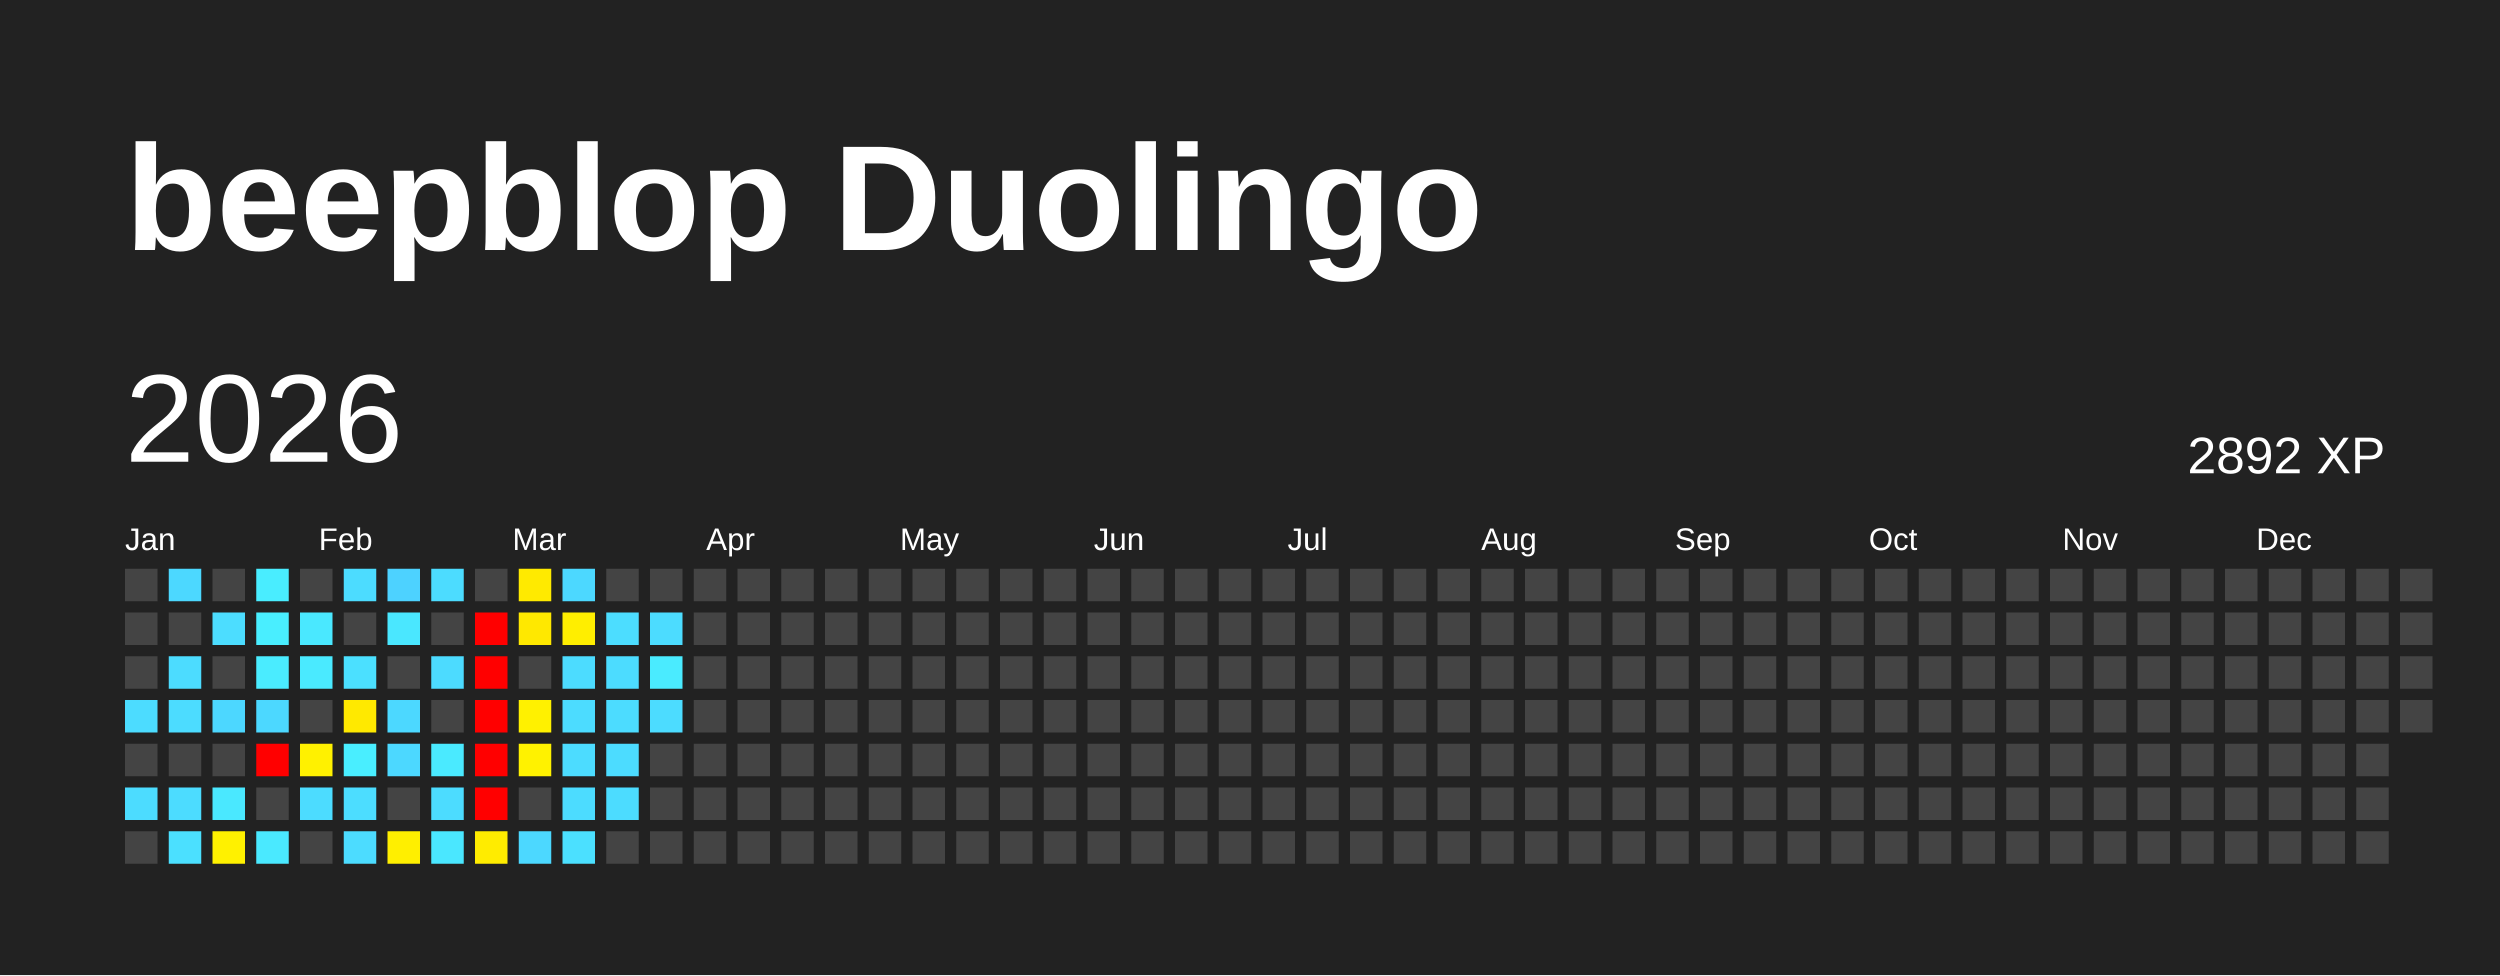
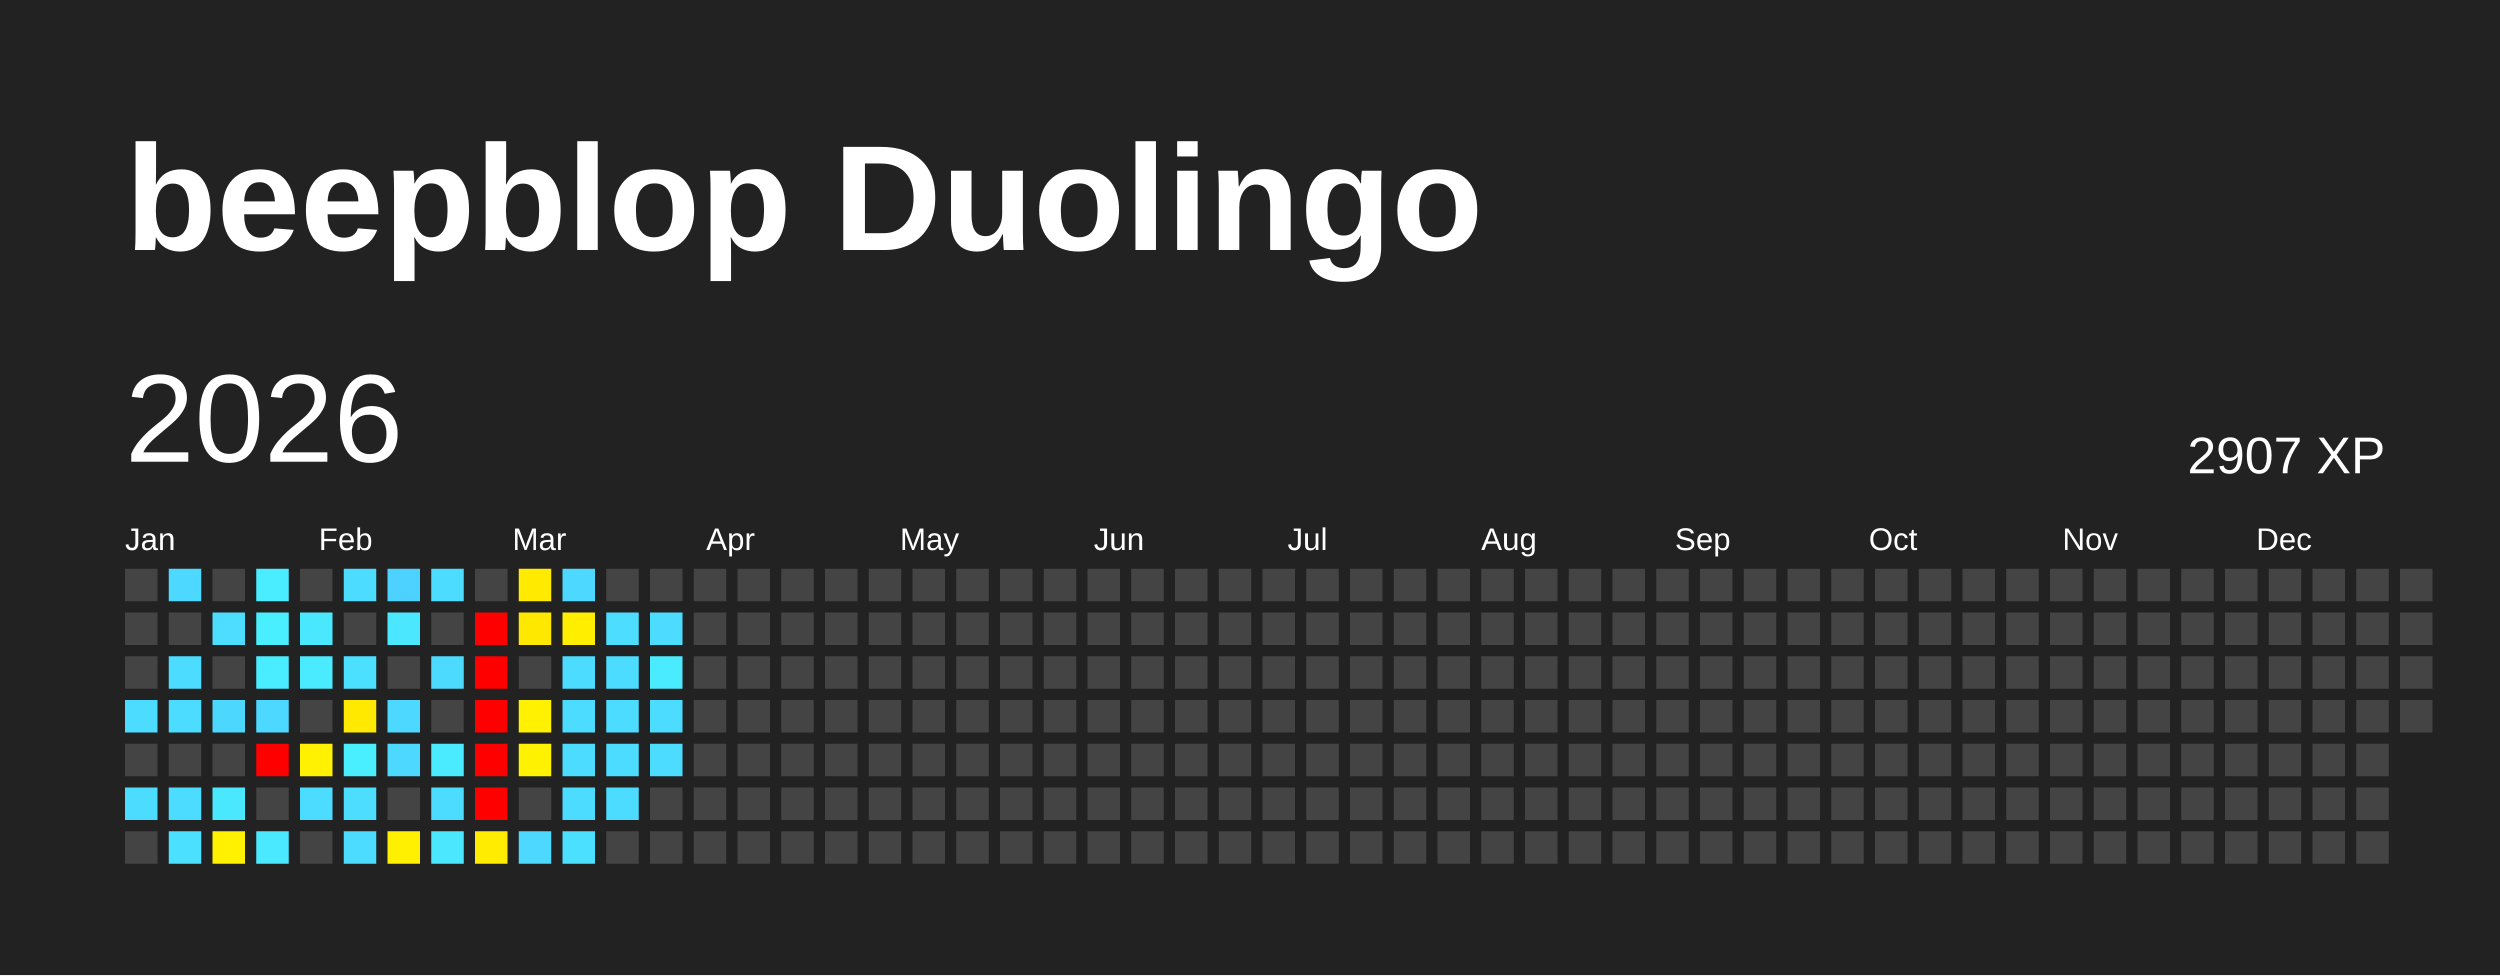
<svg xmlns="http://www.w3.org/2000/svg" baseProfile="full" height="78mm" version="1.1" viewBox="0,0,200,78" width="200mm">
  <defs />
  <rect fill="#222222" height="78" width="200" x="0" y="0" />
  <text fill="#FFFFFF" style="font-size:12px; font-family:Arial; font-weight:bold;" x="10" y="20">beepblop Duolingo</text>
  <text dominant-baseline="hanging" fill="#FFFFFF" style="font-size:10.0px; font-family:Arial;" x="10" y="30">2026</text>
-   <text dominant-baseline="hanging" fill="#FFFFFF" style="font-size:4.125px; font-family:Arial;" x="175" y="35">2892 XP</text>
+   <text dominant-baseline="hanging" fill="#FFFFFF" style="font-size:4.125px; font-family:Arial;" x="175" y="35">2907 XP</text>
  <text fill="#FFFFFF" style="font-size:2.5px; font-family:Arial" x="10.0" y="44">Jan</text>
  <text fill="#FFFFFF" style="font-size:2.5px; font-family:Arial" x="25.5" y="44">Feb</text>
  <text fill="#FFFFFF" style="font-size:2.5px; font-family:Arial" x="41.0" y="44">Mar</text>
  <text fill="#FFFFFF" style="font-size:2.5px; font-family:Arial" x="56.5" y="44">Apr</text>
  <text fill="#FFFFFF" style="font-size:2.5px; font-family:Arial" x="72.0" y="44">May</text>
  <text fill="#FFFFFF" style="font-size:2.5px; font-family:Arial" x="87.5" y="44">Jun</text>
  <text fill="#FFFFFF" style="font-size:2.5px; font-family:Arial" x="103.0" y="44">Jul</text>
  <text fill="#FFFFFF" style="font-size:2.5px; font-family:Arial" x="118.5" y="44">Aug</text>
  <text fill="#FFFFFF" style="font-size:2.5px; font-family:Arial" x="134.0" y="44">Sep</text>
  <text fill="#FFFFFF" style="font-size:2.5px; font-family:Arial" x="149.5" y="44">Oct</text>
  <text fill="#FFFFFF" style="font-size:2.5px; font-family:Arial" x="165.0" y="44">Nov</text>
  <text fill="#FFFFFF" style="font-size:2.5px; font-family:Arial" x="180.5" y="44">Dec</text>
  <rect fill="#444444" height="2.6" width="2.6" x="10.0" y="45.5" />
  <rect fill="#444444" height="2.6" width="2.6" x="10.0" y="49.0" />
  <rect fill="#444444" height="2.6" width="2.6" x="10.0" y="52.5" />
  <rect fill="#4cdcff" height="2.6" width="2.6" x="10.0" y="56.0" />
  <rect fill="#444444" height="2.6" width="2.6" x="10.0" y="59.5" />
  <rect fill="#4cdcff" height="2.6" width="2.6" x="10.0" y="63.0" />
  <rect fill="#444444" height="2.6" width="2.6" x="10.0" y="66.5" />
  <rect fill="#4cd8ff" height="2.6" width="2.6" x="13.5" y="45.5" />
  <rect fill="#444444" height="2.6" width="2.6" x="13.5" y="49.0" />
  <rect fill="#4cdcff" height="2.6" width="2.6" x="13.5" y="52.5" />
  <rect fill="#4cdcff" height="2.6" width="2.6" x="13.5" y="56.0" />
  <rect fill="#444444" height="2.6" width="2.6" x="13.5" y="59.5" />
  <rect fill="#4cdcff" height="2.6" width="2.6" x="13.5" y="63.0" />
  <rect fill="#4be0ff" height="2.6" width="2.6" x="13.5" y="66.5" />
  <rect fill="#444444" height="2.6" width="2.6" x="17.0" y="45.5" />
  <rect fill="#4cddff" height="2.6" width="2.6" x="17.0" y="49.0" />
  <rect fill="#444444" height="2.6" width="2.6" x="17.0" y="52.5" />
  <rect fill="#4cd7ff" height="2.6" width="2.6" x="17.0" y="56.0" />
  <rect fill="#444444" height="2.6" width="2.6" x="17.0" y="59.5" />
  <rect fill="#4ae8ff" height="2.6" width="2.6" x="17.0" y="63.0" />
  <rect fill="#fff100" height="2.6" width="2.6" x="17.0" y="66.5" />
  <rect fill="#49edff" height="2.6" width="2.6" x="20.5" y="45.5" />
  <rect fill="#49eeff" height="2.6" width="2.6" x="20.5" y="49.0" />
  <rect fill="#4aecff" height="2.6" width="2.6" x="20.5" y="52.5" />
  <rect fill="#4cd8ff" height="2.6" width="2.6" x="20.5" y="56.0" />
  <rect fill="red" height="2.6" width="2.6" x="20.5" y="59.5" />
  <rect fill="#444444" height="2.6" width="2.6" x="20.5" y="63.0" />
  <rect fill="#4ae9ff" height="2.6" width="2.6" x="20.5" y="66.5" />
  <rect fill="#444444" height="2.6" width="2.6" x="24.0" y="45.5" />
  <rect fill="#4ae8ff" height="2.6" width="2.6" x="24.0" y="49.0" />
  <rect fill="#4aeaff" height="2.6" width="2.6" x="24.0" y="52.5" />
  <rect fill="#444444" height="2.6" width="2.6" x="24.0" y="56.0" />
  <rect fill="#fff100" height="2.6" width="2.6" x="24.0" y="59.5" />
  <rect fill="#4cdcff" height="2.6" width="2.6" x="24.0" y="63.0" />
  <rect fill="#444444" height="2.6" width="2.6" x="24.0" y="66.5" />
  <rect fill="#4cdcff" height="2.6" width="2.6" x="27.5" y="45.5" />
  <rect fill="#444444" height="2.6" width="2.6" x="27.5" y="49.0" />
  <rect fill="#4be0ff" height="2.6" width="2.6" x="27.5" y="52.5" />
  <rect fill="#ffe900" height="2.6" width="2.6" x="27.5" y="56.0" />
  <rect fill="#49eeff" height="2.6" width="2.6" x="27.5" y="59.5" />
  <rect fill="#4cddff" height="2.6" width="2.6" x="27.5" y="63.0" />
  <rect fill="#4cdcff" height="2.6" width="2.6" x="27.5" y="66.5" />
  <rect fill="#4dd2ff" height="2.6" width="2.6" x="31.0" y="45.5" />
  <rect fill="#4ae7ff" height="2.6" width="2.6" x="31.0" y="49.0" />
  <rect fill="#444444" height="2.6" width="2.6" x="31.0" y="52.5" />
  <rect fill="#4cd8ff" height="2.6" width="2.6" x="31.0" y="56.0" />
  <rect fill="#4cd8ff" height="2.6" width="2.6" x="31.0" y="59.5" />
  <rect fill="#444444" height="2.6" width="2.6" x="31.0" y="63.0" />
  <rect fill="#ffef00" height="2.6" width="2.6" x="31.0" y="66.5" />
  <rect fill="#4cdcff" height="2.6" width="2.6" x="34.5" y="45.5" />
  <rect fill="#444444" height="2.6" width="2.6" x="34.5" y="49.0" />
  <rect fill="#4cdbff" height="2.6" width="2.6" x="34.5" y="52.5" />
  <rect fill="#444444" height="2.6" width="2.6" x="34.5" y="56.0" />
  <rect fill="#4aeaff" height="2.6" width="2.6" x="34.5" y="59.5" />
  <rect fill="#4cdcff" height="2.6" width="2.6" x="34.5" y="63.0" />
  <rect fill="#4ae7ff" height="2.6" width="2.6" x="34.5" y="66.5" />
  <rect fill="#444444" height="2.6" width="2.6" x="38.0" y="45.5" />
  <rect fill="red" height="2.6" width="2.6" x="38.0" y="49.0" />
  <rect fill="red" height="2.6" width="2.6" x="38.0" y="52.5" />
  <rect fill="red" height="2.6" width="2.6" x="38.0" y="56.0" />
  <rect fill="red" height="2.6" width="2.6" x="38.0" y="59.5" />
  <rect fill="red" height="2.6" width="2.6" x="38.0" y="63.0" />
  <rect fill="#ffec00" height="2.6" width="2.6" x="38.0" y="66.5" />
  <rect fill="#ffea00" height="2.6" width="2.6" x="41.5" y="45.5" />
  <rect fill="#ffe800" height="2.6" width="2.6" x="41.5" y="49.0" />
  <rect fill="#444444" height="2.6" width="2.6" x="41.5" y="52.5" />
  <rect fill="#fff100" height="2.6" width="2.6" x="41.5" y="56.0" />
  <rect fill="#fff200" height="2.6" width="2.6" x="41.5" y="59.5" />
  <rect fill="#444444" height="2.6" width="2.6" x="41.5" y="63.0" />
  <rect fill="#4cd8ff" height="2.6" width="2.6" x="41.5" y="66.5" />
  <rect fill="#4cd8ff" height="2.6" width="2.6" x="45.0" y="45.5" />
  <rect fill="#ffee00" height="2.6" width="2.6" x="45.0" y="49.0" />
  <rect fill="#4cdcff" height="2.6" width="2.6" x="45.0" y="52.5" />
  <rect fill="#4cdcff" height="2.6" width="2.6" x="45.0" y="56.0" />
  <rect fill="#4cdcff" height="2.6" width="2.6" x="45.0" y="59.5" />
  <rect fill="#4cdcff" height="2.6" width="2.6" x="45.0" y="63.0" />
  <rect fill="#4be0ff" height="2.6" width="2.6" x="45.0" y="66.5" />
  <rect fill="#444444" height="2.6" width="2.6" x="48.5" y="45.5" />
  <rect fill="#4cddff" height="2.6" width="2.6" x="48.5" y="49.0" />
  <rect fill="#4cdcff" height="2.6" width="2.6" x="48.5" y="52.5" />
  <rect fill="#4cdcff" height="2.6" width="2.6" x="48.5" y="56.0" />
  <rect fill="#4cdcff" height="2.6" width="2.6" x="48.5" y="59.5" />
  <rect fill="#4cdcff" height="2.6" width="2.6" x="48.5" y="63.0" />
  <rect fill="#444444" height="2.6" width="2.6" x="48.5" y="66.5" />
  <rect fill="#444444" height="2.6" width="2.6" x="52.0" y="45.5" />
  <rect fill="#4cdcff" height="2.6" width="2.6" x="52.0" y="49.0" />
  <rect fill="#4aebff" height="2.6" width="2.6" x="52.0" y="52.5" />
  <rect fill="#4cdcff" height="2.6" width="2.6" x="52.0" y="56.0" />
-   <rect fill="#444444" height="2.6" width="2.6" x="52.0" y="59.5" />
+   <rect fill="#4cdcff" height="2.6" width="2.6" x="52.0" y="59.5" />
  <rect fill="#444444" height="2.6" width="2.6" x="52.0" y="63.0" />
  <rect fill="#444444" height="2.6" width="2.6" x="52.0" y="66.5" />
  <rect fill="#444444" height="2.6" width="2.6" x="55.5" y="45.5" />
  <rect fill="#444444" height="2.6" width="2.6" x="55.5" y="49.0" />
  <rect fill="#444444" height="2.6" width="2.6" x="55.5" y="52.5" />
  <rect fill="#444444" height="2.6" width="2.6" x="55.5" y="56.0" />
  <rect fill="#444444" height="2.6" width="2.6" x="55.5" y="59.5" />
  <rect fill="#444444" height="2.6" width="2.6" x="55.5" y="63.0" />
  <rect fill="#444444" height="2.6" width="2.6" x="55.5" y="66.5" />
  <rect fill="#444444" height="2.6" width="2.6" x="59.0" y="45.5" />
  <rect fill="#444444" height="2.6" width="2.6" x="59.0" y="49.0" />
  <rect fill="#444444" height="2.6" width="2.6" x="59.0" y="52.5" />
  <rect fill="#444444" height="2.6" width="2.6" x="59.0" y="56.0" />
  <rect fill="#444444" height="2.6" width="2.6" x="59.0" y="59.5" />
  <rect fill="#444444" height="2.6" width="2.6" x="59.0" y="63.0" />
  <rect fill="#444444" height="2.6" width="2.6" x="59.0" y="66.5" />
  <rect fill="#444444" height="2.6" width="2.6" x="62.5" y="45.5" />
  <rect fill="#444444" height="2.6" width="2.6" x="62.5" y="49.0" />
  <rect fill="#444444" height="2.6" width="2.6" x="62.5" y="52.5" />
  <rect fill="#444444" height="2.6" width="2.6" x="62.5" y="56.0" />
  <rect fill="#444444" height="2.6" width="2.6" x="62.5" y="59.5" />
  <rect fill="#444444" height="2.6" width="2.6" x="62.5" y="63.0" />
  <rect fill="#444444" height="2.6" width="2.6" x="62.5" y="66.5" />
  <rect fill="#444444" height="2.6" width="2.6" x="66.0" y="45.5" />
  <rect fill="#444444" height="2.6" width="2.6" x="66.0" y="49.0" />
  <rect fill="#444444" height="2.6" width="2.6" x="66.0" y="52.5" />
  <rect fill="#444444" height="2.6" width="2.6" x="66.0" y="56.0" />
  <rect fill="#444444" height="2.6" width="2.6" x="66.0" y="59.5" />
  <rect fill="#444444" height="2.6" width="2.6" x="66.0" y="63.0" />
  <rect fill="#444444" height="2.6" width="2.6" x="66.0" y="66.5" />
  <rect fill="#444444" height="2.6" width="2.6" x="69.5" y="45.5" />
  <rect fill="#444444" height="2.6" width="2.6" x="69.5" y="49.0" />
  <rect fill="#444444" height="2.6" width="2.6" x="69.5" y="52.5" />
  <rect fill="#444444" height="2.6" width="2.6" x="69.5" y="56.0" />
  <rect fill="#444444" height="2.6" width="2.6" x="69.5" y="59.5" />
  <rect fill="#444444" height="2.6" width="2.6" x="69.5" y="63.0" />
  <rect fill="#444444" height="2.6" width="2.6" x="69.5" y="66.5" />
  <rect fill="#444444" height="2.6" width="2.6" x="73.0" y="45.5" />
  <rect fill="#444444" height="2.6" width="2.6" x="73.0" y="49.0" />
  <rect fill="#444444" height="2.6" width="2.6" x="73.0" y="52.5" />
  <rect fill="#444444" height="2.6" width="2.6" x="73.0" y="56.0" />
  <rect fill="#444444" height="2.6" width="2.6" x="73.0" y="59.5" />
  <rect fill="#444444" height="2.6" width="2.6" x="73.0" y="63.0" />
  <rect fill="#444444" height="2.6" width="2.6" x="73.0" y="66.5" />
  <rect fill="#444444" height="2.6" width="2.6" x="76.5" y="45.5" />
  <rect fill="#444444" height="2.6" width="2.6" x="76.5" y="49.0" />
  <rect fill="#444444" height="2.6" width="2.6" x="76.5" y="52.5" />
  <rect fill="#444444" height="2.6" width="2.6" x="76.5" y="56.0" />
  <rect fill="#444444" height="2.6" width="2.6" x="76.5" y="59.5" />
  <rect fill="#444444" height="2.6" width="2.6" x="76.5" y="63.0" />
  <rect fill="#444444" height="2.6" width="2.6" x="76.5" y="66.5" />
  <rect fill="#444444" height="2.6" width="2.6" x="80.0" y="45.5" />
  <rect fill="#444444" height="2.6" width="2.6" x="80.0" y="49.0" />
  <rect fill="#444444" height="2.6" width="2.6" x="80.0" y="52.5" />
  <rect fill="#444444" height="2.6" width="2.6" x="80.0" y="56.0" />
  <rect fill="#444444" height="2.6" width="2.6" x="80.0" y="59.5" />
  <rect fill="#444444" height="2.6" width="2.6" x="80.0" y="63.0" />
  <rect fill="#444444" height="2.6" width="2.6" x="80.0" y="66.5" />
  <rect fill="#444444" height="2.6" width="2.6" x="83.5" y="45.5" />
  <rect fill="#444444" height="2.6" width="2.6" x="83.5" y="49.0" />
  <rect fill="#444444" height="2.6" width="2.6" x="83.5" y="52.5" />
  <rect fill="#444444" height="2.6" width="2.6" x="83.5" y="56.0" />
  <rect fill="#444444" height="2.6" width="2.6" x="83.5" y="59.5" />
  <rect fill="#444444" height="2.6" width="2.6" x="83.5" y="63.0" />
  <rect fill="#444444" height="2.6" width="2.6" x="83.5" y="66.5" />
  <rect fill="#444444" height="2.6" width="2.6" x="87.0" y="45.5" />
  <rect fill="#444444" height="2.6" width="2.6" x="87.0" y="49.0" />
  <rect fill="#444444" height="2.6" width="2.6" x="87.0" y="52.5" />
  <rect fill="#444444" height="2.6" width="2.6" x="87.0" y="56.0" />
  <rect fill="#444444" height="2.6" width="2.6" x="87.0" y="59.5" />
  <rect fill="#444444" height="2.6" width="2.6" x="87.0" y="63.0" />
  <rect fill="#444444" height="2.6" width="2.6" x="87.0" y="66.5" />
  <rect fill="#444444" height="2.6" width="2.6" x="90.5" y="45.5" />
  <rect fill="#444444" height="2.6" width="2.6" x="90.5" y="49.0" />
  <rect fill="#444444" height="2.6" width="2.6" x="90.5" y="52.5" />
  <rect fill="#444444" height="2.6" width="2.6" x="90.5" y="56.0" />
  <rect fill="#444444" height="2.6" width="2.6" x="90.5" y="59.5" />
  <rect fill="#444444" height="2.6" width="2.6" x="90.5" y="63.0" />
  <rect fill="#444444" height="2.6" width="2.6" x="90.5" y="66.5" />
  <rect fill="#444444" height="2.6" width="2.6" x="94.0" y="45.5" />
  <rect fill="#444444" height="2.6" width="2.6" x="94.0" y="49.0" />
  <rect fill="#444444" height="2.6" width="2.6" x="94.0" y="52.5" />
  <rect fill="#444444" height="2.6" width="2.6" x="94.0" y="56.0" />
  <rect fill="#444444" height="2.6" width="2.6" x="94.0" y="59.5" />
  <rect fill="#444444" height="2.6" width="2.6" x="94.0" y="63.0" />
  <rect fill="#444444" height="2.6" width="2.6" x="94.0" y="66.5" />
  <rect fill="#444444" height="2.6" width="2.6" x="97.5" y="45.5" />
  <rect fill="#444444" height="2.6" width="2.6" x="97.5" y="49.0" />
  <rect fill="#444444" height="2.6" width="2.6" x="97.5" y="52.5" />
  <rect fill="#444444" height="2.6" width="2.6" x="97.5" y="56.0" />
  <rect fill="#444444" height="2.6" width="2.6" x="97.5" y="59.5" />
  <rect fill="#444444" height="2.6" width="2.6" x="97.5" y="63.0" />
  <rect fill="#444444" height="2.6" width="2.6" x="97.5" y="66.5" />
  <rect fill="#444444" height="2.6" width="2.6" x="101.0" y="45.5" />
  <rect fill="#444444" height="2.6" width="2.6" x="101.0" y="49.0" />
  <rect fill="#444444" height="2.6" width="2.6" x="101.0" y="52.5" />
  <rect fill="#444444" height="2.6" width="2.6" x="101.0" y="56.0" />
  <rect fill="#444444" height="2.6" width="2.6" x="101.0" y="59.5" />
  <rect fill="#444444" height="2.6" width="2.6" x="101.0" y="63.0" />
  <rect fill="#444444" height="2.6" width="2.6" x="101.0" y="66.5" />
  <rect fill="#444444" height="2.6" width="2.6" x="104.5" y="45.5" />
  <rect fill="#444444" height="2.6" width="2.6" x="104.5" y="49.0" />
  <rect fill="#444444" height="2.6" width="2.6" x="104.5" y="52.5" />
  <rect fill="#444444" height="2.6" width="2.6" x="104.5" y="56.0" />
  <rect fill="#444444" height="2.6" width="2.6" x="104.5" y="59.5" />
  <rect fill="#444444" height="2.6" width="2.6" x="104.5" y="63.0" />
  <rect fill="#444444" height="2.6" width="2.6" x="104.5" y="66.5" />
  <rect fill="#444444" height="2.6" width="2.6" x="108.0" y="45.5" />
  <rect fill="#444444" height="2.6" width="2.6" x="108.0" y="49.0" />
  <rect fill="#444444" height="2.6" width="2.6" x="108.0" y="52.5" />
  <rect fill="#444444" height="2.6" width="2.6" x="108.0" y="56.0" />
  <rect fill="#444444" height="2.6" width="2.6" x="108.0" y="59.5" />
  <rect fill="#444444" height="2.6" width="2.6" x="108.0" y="63.0" />
  <rect fill="#444444" height="2.6" width="2.6" x="108.0" y="66.5" />
  <rect fill="#444444" height="2.6" width="2.6" x="111.5" y="45.5" />
  <rect fill="#444444" height="2.6" width="2.6" x="111.5" y="49.0" />
  <rect fill="#444444" height="2.6" width="2.6" x="111.5" y="52.5" />
  <rect fill="#444444" height="2.6" width="2.6" x="111.5" y="56.0" />
  <rect fill="#444444" height="2.6" width="2.6" x="111.5" y="59.5" />
  <rect fill="#444444" height="2.6" width="2.6" x="111.5" y="63.0" />
  <rect fill="#444444" height="2.6" width="2.6" x="111.5" y="66.5" />
  <rect fill="#444444" height="2.6" width="2.6" x="115.0" y="45.5" />
  <rect fill="#444444" height="2.6" width="2.6" x="115.0" y="49.0" />
  <rect fill="#444444" height="2.6" width="2.6" x="115.0" y="52.5" />
  <rect fill="#444444" height="2.6" width="2.6" x="115.0" y="56.0" />
  <rect fill="#444444" height="2.6" width="2.6" x="115.0" y="59.5" />
  <rect fill="#444444" height="2.6" width="2.6" x="115.0" y="63.0" />
  <rect fill="#444444" height="2.6" width="2.6" x="115.0" y="66.5" />
  <rect fill="#444444" height="2.6" width="2.6" x="118.5" y="45.5" />
  <rect fill="#444444" height="2.6" width="2.6" x="118.5" y="49.0" />
  <rect fill="#444444" height="2.6" width="2.6" x="118.5" y="52.5" />
  <rect fill="#444444" height="2.6" width="2.6" x="118.5" y="56.0" />
  <rect fill="#444444" height="2.6" width="2.6" x="118.5" y="59.5" />
  <rect fill="#444444" height="2.6" width="2.6" x="118.5" y="63.0" />
  <rect fill="#444444" height="2.6" width="2.6" x="118.5" y="66.5" />
  <rect fill="#444444" height="2.6" width="2.6" x="122.0" y="45.5" />
  <rect fill="#444444" height="2.6" width="2.6" x="122.0" y="49.0" />
  <rect fill="#444444" height="2.6" width="2.6" x="122.0" y="52.5" />
  <rect fill="#444444" height="2.6" width="2.6" x="122.0" y="56.0" />
  <rect fill="#444444" height="2.6" width="2.6" x="122.0" y="59.5" />
  <rect fill="#444444" height="2.6" width="2.6" x="122.0" y="63.0" />
  <rect fill="#444444" height="2.6" width="2.6" x="122.0" y="66.5" />
  <rect fill="#444444" height="2.6" width="2.6" x="125.5" y="45.5" />
  <rect fill="#444444" height="2.6" width="2.6" x="125.5" y="49.0" />
  <rect fill="#444444" height="2.6" width="2.6" x="125.5" y="52.5" />
  <rect fill="#444444" height="2.6" width="2.6" x="125.5" y="56.0" />
  <rect fill="#444444" height="2.6" width="2.6" x="125.5" y="59.5" />
  <rect fill="#444444" height="2.6" width="2.6" x="125.5" y="63.0" />
  <rect fill="#444444" height="2.6" width="2.6" x="125.5" y="66.5" />
  <rect fill="#444444" height="2.6" width="2.6" x="129.0" y="45.5" />
  <rect fill="#444444" height="2.6" width="2.6" x="129.0" y="49.0" />
  <rect fill="#444444" height="2.6" width="2.6" x="129.0" y="52.5" />
  <rect fill="#444444" height="2.6" width="2.6" x="129.0" y="56.0" />
  <rect fill="#444444" height="2.6" width="2.6" x="129.0" y="59.5" />
  <rect fill="#444444" height="2.6" width="2.6" x="129.0" y="63.0" />
  <rect fill="#444444" height="2.6" width="2.6" x="129.0" y="66.5" />
  <rect fill="#444444" height="2.6" width="2.6" x="132.5" y="45.5" />
  <rect fill="#444444" height="2.6" width="2.6" x="132.5" y="49.0" />
  <rect fill="#444444" height="2.6" width="2.6" x="132.5" y="52.5" />
  <rect fill="#444444" height="2.6" width="2.6" x="132.5" y="56.0" />
  <rect fill="#444444" height="2.6" width="2.6" x="132.5" y="59.5" />
  <rect fill="#444444" height="2.6" width="2.6" x="132.5" y="63.0" />
  <rect fill="#444444" height="2.6" width="2.6" x="132.5" y="66.5" />
  <rect fill="#444444" height="2.6" width="2.6" x="136.0" y="45.5" />
  <rect fill="#444444" height="2.6" width="2.6" x="136.0" y="49.0" />
  <rect fill="#444444" height="2.6" width="2.6" x="136.0" y="52.5" />
  <rect fill="#444444" height="2.6" width="2.6" x="136.0" y="56.0" />
  <rect fill="#444444" height="2.6" width="2.6" x="136.0" y="59.5" />
  <rect fill="#444444" height="2.6" width="2.6" x="136.0" y="63.0" />
  <rect fill="#444444" height="2.6" width="2.6" x="136.0" y="66.5" />
  <rect fill="#444444" height="2.6" width="2.6" x="139.5" y="45.5" />
  <rect fill="#444444" height="2.6" width="2.6" x="139.5" y="49.0" />
  <rect fill="#444444" height="2.6" width="2.6" x="139.5" y="52.5" />
  <rect fill="#444444" height="2.6" width="2.6" x="139.5" y="56.0" />
  <rect fill="#444444" height="2.6" width="2.6" x="139.5" y="59.5" />
  <rect fill="#444444" height="2.6" width="2.6" x="139.5" y="63.0" />
  <rect fill="#444444" height="2.6" width="2.6" x="139.5" y="66.5" />
  <rect fill="#444444" height="2.6" width="2.6" x="143.0" y="45.5" />
  <rect fill="#444444" height="2.6" width="2.6" x="143.0" y="49.0" />
  <rect fill="#444444" height="2.6" width="2.6" x="143.0" y="52.5" />
  <rect fill="#444444" height="2.6" width="2.6" x="143.0" y="56.0" />
  <rect fill="#444444" height="2.6" width="2.6" x="143.0" y="59.5" />
  <rect fill="#444444" height="2.6" width="2.6" x="143.0" y="63.0" />
  <rect fill="#444444" height="2.6" width="2.6" x="143.0" y="66.5" />
  <rect fill="#444444" height="2.6" width="2.6" x="146.5" y="45.5" />
  <rect fill="#444444" height="2.6" width="2.6" x="146.5" y="49.0" />
  <rect fill="#444444" height="2.6" width="2.6" x="146.5" y="52.5" />
  <rect fill="#444444" height="2.6" width="2.6" x="146.5" y="56.0" />
  <rect fill="#444444" height="2.6" width="2.6" x="146.5" y="59.5" />
  <rect fill="#444444" height="2.6" width="2.6" x="146.5" y="63.0" />
  <rect fill="#444444" height="2.6" width="2.6" x="146.5" y="66.5" />
  <rect fill="#444444" height="2.6" width="2.6" x="150.0" y="45.5" />
  <rect fill="#444444" height="2.6" width="2.6" x="150.0" y="49.0" />
  <rect fill="#444444" height="2.6" width="2.6" x="150.0" y="52.5" />
  <rect fill="#444444" height="2.6" width="2.6" x="150.0" y="56.0" />
  <rect fill="#444444" height="2.6" width="2.6" x="150.0" y="59.5" />
  <rect fill="#444444" height="2.6" width="2.6" x="150.0" y="63.0" />
  <rect fill="#444444" height="2.6" width="2.6" x="150.0" y="66.5" />
  <rect fill="#444444" height="2.6" width="2.6" x="153.5" y="45.5" />
  <rect fill="#444444" height="2.6" width="2.6" x="153.5" y="49.0" />
  <rect fill="#444444" height="2.6" width="2.6" x="153.5" y="52.5" />
  <rect fill="#444444" height="2.6" width="2.6" x="153.5" y="56.0" />
  <rect fill="#444444" height="2.6" width="2.6" x="153.5" y="59.5" />
  <rect fill="#444444" height="2.6" width="2.6" x="153.5" y="63.0" />
  <rect fill="#444444" height="2.6" width="2.6" x="153.5" y="66.5" />
  <rect fill="#444444" height="2.6" width="2.6" x="157.0" y="45.5" />
  <rect fill="#444444" height="2.6" width="2.6" x="157.0" y="49.0" />
  <rect fill="#444444" height="2.6" width="2.6" x="157.0" y="52.5" />
  <rect fill="#444444" height="2.6" width="2.6" x="157.0" y="56.0" />
  <rect fill="#444444" height="2.6" width="2.6" x="157.0" y="59.5" />
  <rect fill="#444444" height="2.6" width="2.6" x="157.0" y="63.0" />
  <rect fill="#444444" height="2.6" width="2.6" x="157.0" y="66.5" />
  <rect fill="#444444" height="2.6" width="2.6" x="160.5" y="45.5" />
  <rect fill="#444444" height="2.6" width="2.6" x="160.5" y="49.0" />
  <rect fill="#444444" height="2.6" width="2.6" x="160.5" y="52.5" />
  <rect fill="#444444" height="2.6" width="2.6" x="160.5" y="56.0" />
  <rect fill="#444444" height="2.6" width="2.6" x="160.5" y="59.5" />
  <rect fill="#444444" height="2.6" width="2.6" x="160.5" y="63.0" />
  <rect fill="#444444" height="2.6" width="2.6" x="160.5" y="66.5" />
  <rect fill="#444444" height="2.6" width="2.6" x="164.0" y="45.5" />
  <rect fill="#444444" height="2.6" width="2.6" x="164.0" y="49.0" />
  <rect fill="#444444" height="2.6" width="2.6" x="164.0" y="52.5" />
  <rect fill="#444444" height="2.6" width="2.6" x="164.0" y="56.0" />
  <rect fill="#444444" height="2.6" width="2.6" x="164.0" y="59.5" />
  <rect fill="#444444" height="2.6" width="2.6" x="164.0" y="63.0" />
  <rect fill="#444444" height="2.6" width="2.6" x="164.0" y="66.5" />
  <rect fill="#444444" height="2.6" width="2.6" x="167.5" y="45.5" />
  <rect fill="#444444" height="2.6" width="2.6" x="167.5" y="49.0" />
  <rect fill="#444444" height="2.6" width="2.6" x="167.5" y="52.5" />
  <rect fill="#444444" height="2.6" width="2.6" x="167.5" y="56.0" />
  <rect fill="#444444" height="2.6" width="2.6" x="167.5" y="59.5" />
  <rect fill="#444444" height="2.6" width="2.6" x="167.5" y="63.0" />
  <rect fill="#444444" height="2.6" width="2.6" x="167.5" y="66.5" />
  <rect fill="#444444" height="2.6" width="2.6" x="171.0" y="45.5" />
  <rect fill="#444444" height="2.6" width="2.6" x="171.0" y="49.0" />
  <rect fill="#444444" height="2.6" width="2.6" x="171.0" y="52.5" />
  <rect fill="#444444" height="2.6" width="2.6" x="171.0" y="56.0" />
  <rect fill="#444444" height="2.6" width="2.6" x="171.0" y="59.5" />
  <rect fill="#444444" height="2.6" width="2.6" x="171.0" y="63.0" />
  <rect fill="#444444" height="2.6" width="2.6" x="171.0" y="66.5" />
  <rect fill="#444444" height="2.6" width="2.6" x="174.5" y="45.5" />
  <rect fill="#444444" height="2.6" width="2.6" x="174.5" y="49.0" />
  <rect fill="#444444" height="2.6" width="2.6" x="174.5" y="52.5" />
  <rect fill="#444444" height="2.6" width="2.6" x="174.5" y="56.0" />
  <rect fill="#444444" height="2.6" width="2.6" x="174.5" y="59.5" />
  <rect fill="#444444" height="2.6" width="2.6" x="174.5" y="63.0" />
  <rect fill="#444444" height="2.6" width="2.6" x="174.5" y="66.5" />
  <rect fill="#444444" height="2.6" width="2.6" x="178.0" y="45.5" />
  <rect fill="#444444" height="2.6" width="2.6" x="178.0" y="49.0" />
  <rect fill="#444444" height="2.6" width="2.6" x="178.0" y="52.5" />
  <rect fill="#444444" height="2.6" width="2.6" x="178.0" y="56.0" />
  <rect fill="#444444" height="2.6" width="2.6" x="178.0" y="59.5" />
  <rect fill="#444444" height="2.6" width="2.6" x="178.0" y="63.0" />
  <rect fill="#444444" height="2.6" width="2.6" x="178.0" y="66.5" />
  <rect fill="#444444" height="2.6" width="2.6" x="181.5" y="45.5" />
  <rect fill="#444444" height="2.6" width="2.6" x="181.5" y="49.0" />
  <rect fill="#444444" height="2.6" width="2.6" x="181.5" y="52.5" />
  <rect fill="#444444" height="2.6" width="2.6" x="181.5" y="56.0" />
  <rect fill="#444444" height="2.6" width="2.6" x="181.5" y="59.5" />
  <rect fill="#444444" height="2.6" width="2.6" x="181.5" y="63.0" />
  <rect fill="#444444" height="2.6" width="2.6" x="181.5" y="66.5" />
  <rect fill="#444444" height="2.6" width="2.6" x="185.0" y="45.5" />
  <rect fill="#444444" height="2.6" width="2.6" x="185.0" y="49.0" />
  <rect fill="#444444" height="2.6" width="2.6" x="185.0" y="52.5" />
  <rect fill="#444444" height="2.6" width="2.6" x="185.0" y="56.0" />
  <rect fill="#444444" height="2.6" width="2.6" x="185.0" y="59.5" />
  <rect fill="#444444" height="2.6" width="2.6" x="185.0" y="63.0" />
  <rect fill="#444444" height="2.6" width="2.6" x="185.0" y="66.5" />
  <rect fill="#444444" height="2.6" width="2.6" x="188.5" y="45.5" />
  <rect fill="#444444" height="2.6" width="2.6" x="188.5" y="49.0" />
  <rect fill="#444444" height="2.6" width="2.6" x="188.5" y="52.5" />
  <rect fill="#444444" height="2.6" width="2.6" x="188.5" y="56.0" />
  <rect fill="#444444" height="2.6" width="2.6" x="188.5" y="59.5" />
  <rect fill="#444444" height="2.6" width="2.6" x="188.5" y="63.0" />
  <rect fill="#444444" height="2.6" width="2.6" x="188.5" y="66.5" />
  <rect fill="#444444" height="2.6" width="2.6" x="192.0" y="45.5" />
  <rect fill="#444444" height="2.6" width="2.6" x="192.0" y="49.0" />
  <rect fill="#444444" height="2.6" width="2.6" x="192.0" y="52.5" />
  <rect fill="#444444" height="2.6" width="2.6" x="192.0" y="56.0" />
</svg>
